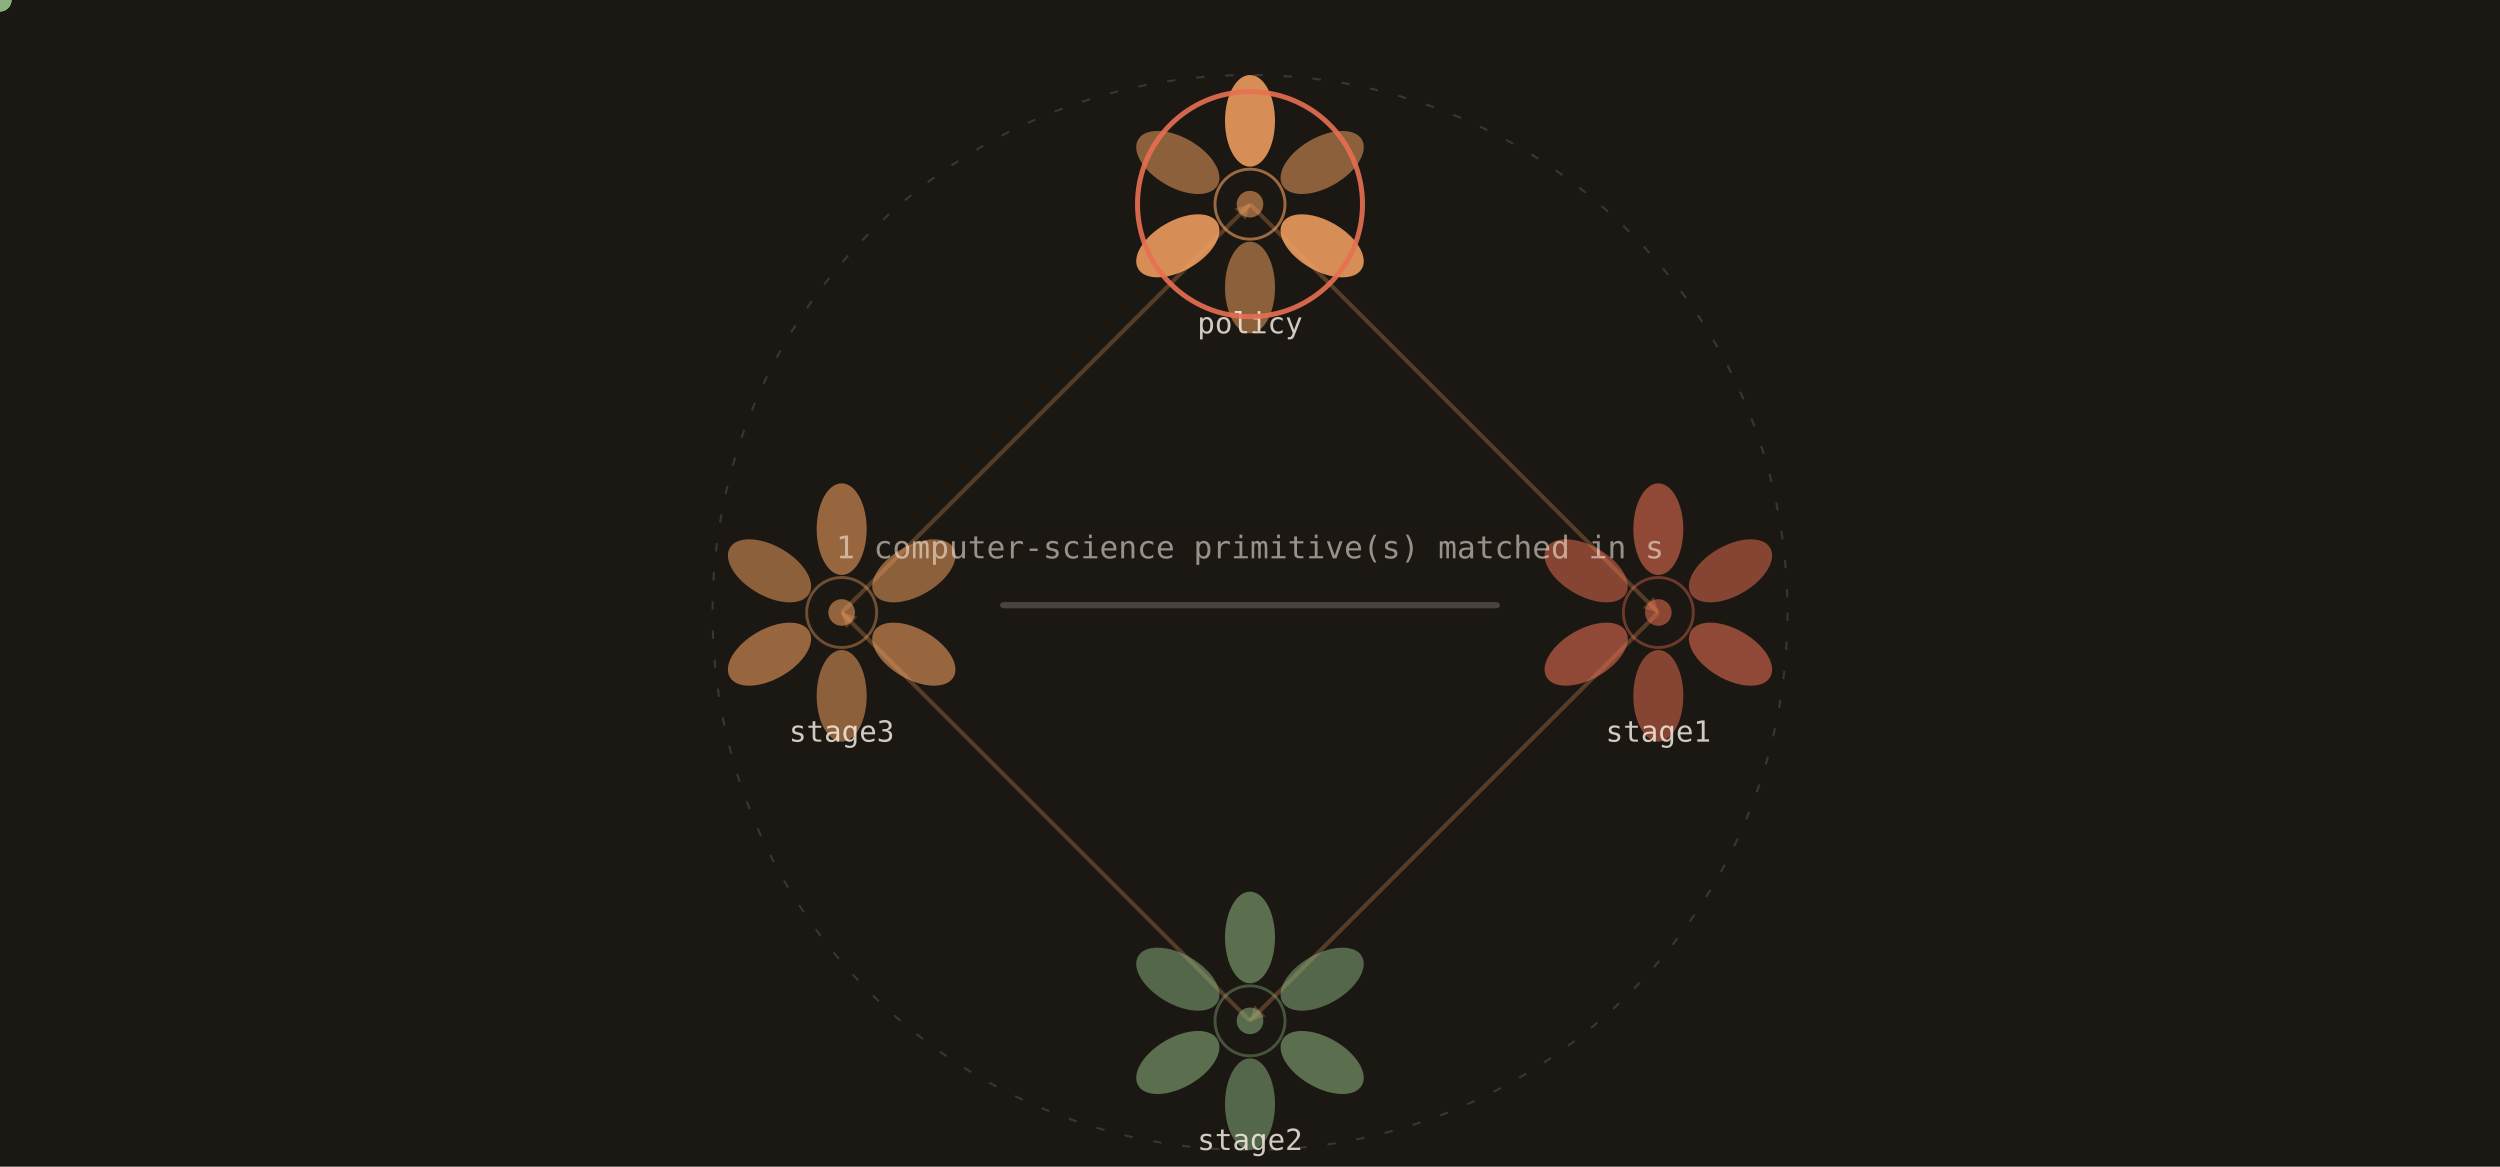
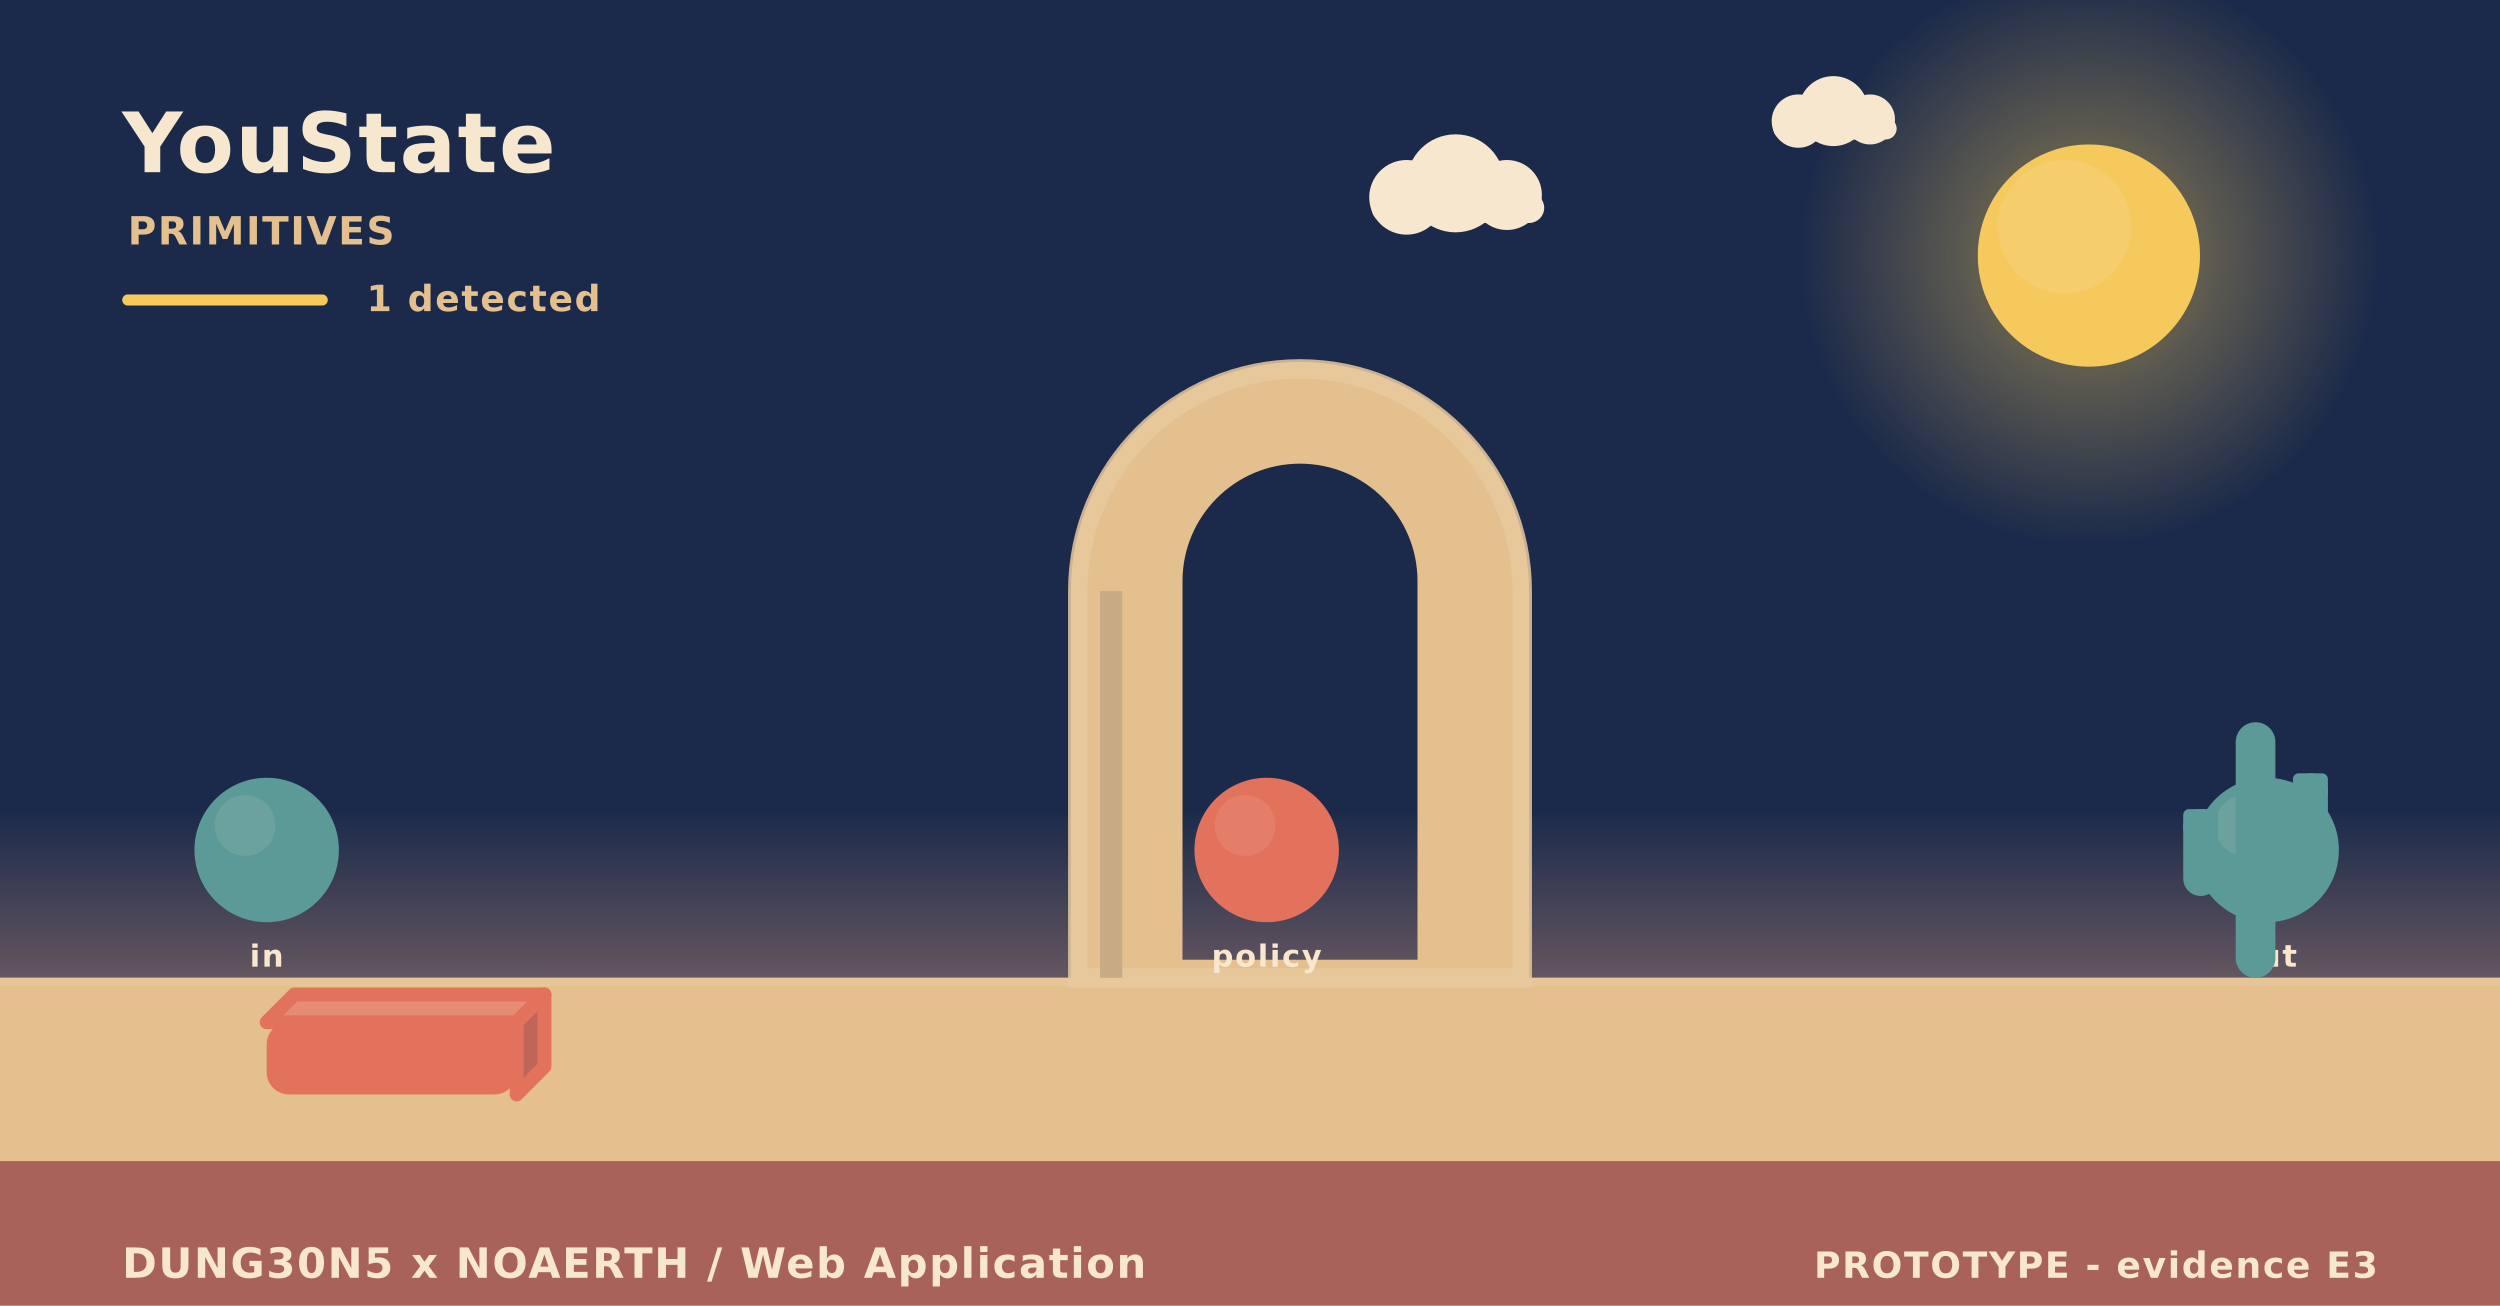
- <svg xmlns="http://www.w3.org/2000/svg" viewBox="0 0 1200 560" width="1200" height="560" role="img" aria-label="YouState state machine">
-   <rect width="1200" height="560" fill="#1b1712" />
-   <defs>
-     <linearGradient id="gs" x1="0" y1="0" x2="1" y2="1">
-       <stop offset="0%" stop-color="#f4a261" />
-       <stop offset="100%" stop-color="#e76f51" />
-     </linearGradient>
-   </defs>
-   <circle cx="600.00" cy="294.00" r="258.00" fill="none" stroke="rgba(253,246,233,0.140)" stroke-width="1.00" opacity="1.00" stroke-dasharray="4 10" />
-   <line x1="600.00" y1="98.00" x2="796.00" y2="294.00" stroke="rgba(244,162,97,0.500)" stroke-width="2.00" opacity="0.55" />
-   <polygon points="796.00,294.00 793.88,286.50 788.50,291.88" fill="rgba(244,162,97,0.500)" opacity="0.55" />
-   <g opacity="0.9">
-     <circle cx="0.00" cy="0.00" r="5.50" fill="#8ab17d" opacity="1.00" />
-     <animateTransform attributeName="transform" type="translate" values="600.00,98.00 796.00,294.00" dur="6.6s" begin="0.0s" repeatCount="indefinite" />
-     <animateTransform attributeName="transform" type="translate" values="796.00,294.00 600.00,98.00" dur="6.6s" begin="3.3s" repeatCount="indefinite" />
+ <svg xmlns="http://www.w3.org/2000/svg" width="900" height="470" viewBox="0 0 900 470" role="img" aria-label="YouState - how it behaves">
+   <linearGradient id="skys" x1="0" y1="0" x2="0" y2="1">
+     <stop offset="0" stop-color="#1b2a4a" />
+     <stop offset="0.62" stop-color="#1b2a4a" />
+     <stop offset="1" stop-color="#f3ad8a" />
+   </linearGradient>
+   <rect width="900" height="470" fill="url(#skys)" />
+   <radialGradient id="suns">
+     <stop offset="0.35" stop-color="#f5c95c" stop-opacity="0.34" />
+     <stop offset="1" stop-color="#f5c95c" stop-opacity="0" />
+   </radialGradient>
+   <circle cx="752" cy="92" r="104" fill="url(#suns)" />
+   <circle cx="752" cy="92" r="40" fill="#f5c95c" />
+   <circle cx="743.2" cy="81.6" r="24" fill="#f5d27e" opacity="0.5" />
+   <g>
+     <circle cx="524" cy="66" r="17.64" fill="#f6e7ce" />
+     <circle cx="506.36" cy="71.04" r="13.44" fill="#f6e7ce" />
+     <circle cx="542.48" cy="70.2" r="12.6" fill="#f6e7ce" />
+     <rect x="493.76" y="69.36" width="62.16" height="10.92" rx="5.46" fill="#f6e7ce" />
+     <animateTransform attributeName="transform" type="translate" values="0 0;24 0;0 0" dur="36s" begin="0s" repeatCount="indefinite" />
  </g>
-   <line x1="796.00" y1="294.00" x2="600.00" y2="490.00" stroke="rgba(244,162,97,0.500)" stroke-width="2.00" opacity="0.55" />
-   <polygon points="600.00,490.00 607.50,487.88 602.12,482.50" fill="rgba(244,162,97,0.500)" opacity="0.55" />
-   <g opacity="0.9">
-     <circle cx="0.00" cy="0.00" r="5.50" fill="#8ab17d" opacity="1.00" />
-     <animateTransform attributeName="transform" type="translate" values="796.00,294.00 600.00,490.00" dur="6.6s" begin="1.65s" repeatCount="indefinite" />
-     <animateTransform attributeName="transform" type="translate" values="600.00,490.00 796.00,294.00" dur="6.6s" begin="4.95s" repeatCount="indefinite" />
+   <g>
+     <circle cx="660" cy="40" r="12.6" fill="#f6e7ce" />
+     <circle cx="647.4" cy="43.6" r="9.6" fill="#f6e7ce" />
+     <circle cx="673.2" cy="43" r="9" fill="#f6e7ce" />
+     <rect x="638.4" y="42.4" width="44.4" height="7.8" rx="3.9" fill="#f6e7ce" />
+     <animateTransform attributeName="transform" type="translate" values="0 0;-18 0;0 0" dur="46s" begin="3s" repeatCount="indefinite" />
  </g>
-   <line x1="600.00" y1="490.00" x2="404.00" y2="294.00" stroke="rgba(244,162,97,0.500)" stroke-width="2.00" opacity="0.55" />
-   <polygon points="404.00,294.00 406.12,301.50 411.50,296.12" fill="rgba(244,162,97,0.500)" opacity="0.55" />
-   <g opacity="0.9">
-     <circle cx="0.00" cy="0.00" r="5.50" fill="#8ab17d" opacity="1.00" />
-     <animateTransform attributeName="transform" type="translate" values="600.00,490.00 404.00,294.00" dur="6.6s" begin="3.3s" repeatCount="indefinite" />
-     <animateTransform attributeName="transform" type="translate" values="404.00,294.00 600.00,490.00" dur="6.6s" begin="6.6s" repeatCount="indefinite" />
+   <rect x="0" y="352" width="900" height="118" fill="#e3c08d" />
+   <rect x="0" y="352" width="900" height="3" fill="#e6c596" />
+   <text x="44" y="62" font-family="Verdana,DejaVu Sans,sans-serif" font-size="30" font-weight="700" letter-spacing="0.6" fill="#f6e7ce" text-anchor="start">YouState</text>
+   <text x="46" y="88" font-family="Verdana,DejaVu Sans,sans-serif" font-size="14" font-weight="700" letter-spacing="0.6" fill="#e3c08d" text-anchor="start">PRIMITIVES</text>
+   <rect x="44" y="106" width="74" height="4" rx="2" fill="#f5c95c" />
+   <text x="132" y="112" font-family="Verdana,DejaVu Sans,sans-serif" font-size="13" font-weight="700" letter-spacing="0.6" fill="#e3c08d" text-anchor="start">1 detected</text>
+   <path d="M388,352 L388,212.8 A80,80 0 0 1 548,212.8 L548,352 Z M423.2,348 L423.2,209.22 A44.8,44.8 0 0 1 512.8,209.22 L512.8,348 Z" fill="#e3c08d" fill-rule="evenodd" stroke="#e3c08d" stroke-width="5" stroke-linejoin="round" />
+   <path d="M388,352 L388,212.8 A80,80 0 0 1 548,212.8 L548,352 Z" fill="none" stroke="#e8c99d" stroke-width="7" stroke-linecap="round" opacity="0.85" />
+   <rect x="396" y="212.8" width="8" height="139.2" fill="#c7ab84" />
+   <circle cx="96" cy="306" r="26" fill="#5b9a97" />
+   <circle cx="88.2" cy="297.16" r="10.92" fill="#7aa9a2" opacity="0.55" />
+   <text x="96" y="348" font-family="Verdana,DejaVu Sans,sans-serif" font-size="11" font-weight="700" letter-spacing="0.6" fill="#f6e7ce" text-anchor="middle">in</text>
+   <g>
+     <circle cx="456" cy="306" r="26" fill="#e2725b" />
+     <circle cx="448.2" cy="297.16" r="10.92" fill="#e68972" opacity="0.55" />
+     <animate attributeName="opacity" values="0.8;1;0.8" dur="4.6s" begin="0s" repeatCount="indefinite" />
  </g>
-   <line x1="404.00" y1="294.00" x2="600.00" y2="98.00" stroke="rgba(244,162,97,0.500)" stroke-width="2.00" opacity="0.55" />
-   <polygon points="600.00,98.00 592.50,100.12 597.88,105.50" fill="rgba(244,162,97,0.500)" opacity="0.55" />
-   <g opacity="0.9">
-     <circle cx="0.00" cy="0.00" r="5.50" fill="#8ab17d" opacity="1.00" />
-     <animateTransform attributeName="transform" type="translate" values="404.00,294.00 600.00,98.00" dur="6.6s" begin="4.95s" repeatCount="indefinite" />
-     <animateTransform attributeName="transform" type="translate" values="600.00,98.00 404.00,294.00" dur="6.6s" begin="8.25s" repeatCount="indefinite" />
-   </g>
-   <ellipse cx="600.00" cy="58.00" rx="12.00" ry="22.00" fill="rgba(244,162,97,0.900)" opacity="0.95" transform="rotate(0.0 600.00 58.00)" />
-   <ellipse cx="634.64" cy="78.00" rx="12.00" ry="22.00" fill="rgba(244,162,97,0.550)" opacity="0.95" transform="rotate(60.0 634.64 78.00)" />
-   <ellipse cx="634.64" cy="118.00" rx="12.00" ry="22.00" fill="rgba(244,162,97,0.900)" opacity="0.95" transform="rotate(120.0 634.64 118.00)" />
-   <ellipse cx="600.00" cy="138.00" rx="12.00" ry="22.00" fill="rgba(244,162,97,0.550)" opacity="0.95" transform="rotate(180.0 600.00 138.00)" />
-   <ellipse cx="565.36" cy="118.00" rx="12.00" ry="22.00" fill="rgba(244,162,97,0.900)" opacity="0.95" transform="rotate(240.0 565.36 118.00)" />
-   <ellipse cx="565.36" cy="78.00" rx="12.00" ry="22.00" fill="rgba(244,162,97,0.550)" opacity="0.95" transform="rotate(300.0 565.36 78.00)" />
-   <circle cx="600.00" cy="98.00" r="16.80" fill="none" stroke="rgba(244,162,97,0.900)" stroke-width="1.40" opacity="0.66" />
-   <circle cx="600.00" cy="98.00" r="6.40" fill="rgba(244,162,97,0.550)" opacity="1.00" />
-   <text x="600" y="160" font-family="ui-monospace,Menlo,monospace" font-size="14" fill="rgba(253,246,233,0.800)" text-anchor="middle">policy</text>
-   <g>
-     <circle cx="600.00" cy="98.00" r="54.00" fill="none" stroke="#e76f51" stroke-width="2.40" opacity="0.90" />
-     <animate attributeName="opacity" values="0.25;1.0;0.25" dur="13.2s" begin="0.0s" repeatCount="indefinite" />
-   </g>
-   <ellipse cx="796.00" cy="254.00" rx="12.00" ry="22.00" fill="rgba(231,111,81,0.600)" opacity="0.95" transform="rotate(0.0 796.00 254.00)" />
-   <ellipse cx="830.64" cy="274.00" rx="12.00" ry="22.00" fill="rgba(231,111,81,0.550)" opacity="0.95" transform="rotate(60.0 830.64 274.00)" />
-   <ellipse cx="830.64" cy="314.00" rx="12.00" ry="22.00" fill="rgba(231,111,81,0.600)" opacity="0.95" transform="rotate(120.0 830.64 314.00)" />
-   <ellipse cx="796.00" cy="334.00" rx="12.00" ry="22.00" fill="rgba(231,111,81,0.550)" opacity="0.95" transform="rotate(180.0 796.00 334.00)" />
-   <ellipse cx="761.36" cy="314.00" rx="12.00" ry="22.00" fill="rgba(231,111,81,0.600)" opacity="0.95" transform="rotate(240.0 761.36 314.00)" />
-   <ellipse cx="761.36" cy="274.00" rx="12.00" ry="22.00" fill="rgba(231,111,81,0.550)" opacity="0.95" transform="rotate(300.0 761.36 274.00)" />
-   <circle cx="796.00" cy="294.00" r="16.80" fill="none" stroke="rgba(231,111,81,0.600)" stroke-width="1.40" opacity="0.66" />
-   <circle cx="796.00" cy="294.00" r="6.40" fill="rgba(231,111,81,0.550)" opacity="1.00" />
-   <text x="796" y="356" font-family="ui-monospace,Menlo,monospace" font-size="14" fill="rgba(253,246,233,0.800)" text-anchor="middle">stage1</text>
-   <ellipse cx="600.00" cy="450.00" rx="12.00" ry="22.00" fill="rgba(138,177,125,0.600)" opacity="0.95" transform="rotate(0.0 600.00 450.00)" />
-   <ellipse cx="634.64" cy="470.00" rx="12.00" ry="22.00" fill="rgba(138,177,125,0.550)" opacity="0.95" transform="rotate(60.0 634.64 470.00)" />
-   <ellipse cx="634.64" cy="510.00" rx="12.00" ry="22.00" fill="rgba(138,177,125,0.600)" opacity="0.95" transform="rotate(120.0 634.64 510.00)" />
-   <ellipse cx="600.00" cy="530.00" rx="12.00" ry="22.00" fill="rgba(138,177,125,0.550)" opacity="0.95" transform="rotate(180.0 600.00 530.00)" />
-   <ellipse cx="565.36" cy="510.00" rx="12.00" ry="22.00" fill="rgba(138,177,125,0.600)" opacity="0.95" transform="rotate(240.0 565.36 510.00)" />
-   <ellipse cx="565.36" cy="470.00" rx="12.00" ry="22.00" fill="rgba(138,177,125,0.550)" opacity="0.95" transform="rotate(300.0 565.36 470.00)" />
-   <circle cx="600.00" cy="490.00" r="16.80" fill="none" stroke="rgba(138,177,125,0.600)" stroke-width="1.40" opacity="0.66" />
-   <circle cx="600.00" cy="490.00" r="6.40" fill="rgba(138,177,125,0.550)" opacity="1.00" />
-   <text x="600" y="552" font-family="ui-monospace,Menlo,monospace" font-size="14" fill="rgba(253,246,233,0.800)" text-anchor="middle">stage2</text>
-   <ellipse cx="404.00" cy="254.00" rx="12.00" ry="22.00" fill="rgba(244,162,97,0.600)" opacity="0.95" transform="rotate(0.0 404.00 254.00)" />
-   <ellipse cx="438.64" cy="274.00" rx="12.00" ry="22.00" fill="rgba(244,162,97,0.550)" opacity="0.95" transform="rotate(60.0 438.64 274.00)" />
-   <ellipse cx="438.64" cy="314.00" rx="12.00" ry="22.00" fill="rgba(244,162,97,0.600)" opacity="0.95" transform="rotate(120.0 438.64 314.00)" />
-   <ellipse cx="404.00" cy="334.00" rx="12.00" ry="22.00" fill="rgba(244,162,97,0.550)" opacity="0.95" transform="rotate(180.0 404.00 334.00)" />
-   <ellipse cx="369.36" cy="314.00" rx="12.00" ry="22.00" fill="rgba(244,162,97,0.600)" opacity="0.95" transform="rotate(240.0 369.36 314.00)" />
-   <ellipse cx="369.36" cy="274.00" rx="12.00" ry="22.00" fill="rgba(244,162,97,0.550)" opacity="0.95" transform="rotate(300.0 369.36 274.00)" />
-   <circle cx="404.00" cy="294.00" r="16.80" fill="none" stroke="rgba(244,162,97,0.600)" stroke-width="1.40" opacity="0.66" />
-   <circle cx="404.00" cy="294.00" r="6.40" fill="rgba(244,162,97,0.550)" opacity="1.00" />
-   <text x="404" y="356" font-family="ui-monospace,Menlo,monospace" font-size="14" fill="rgba(253,246,233,0.800)" text-anchor="middle">stage3</text>
-   <rect x="480.00" y="289.00" width="240.00" height="3.00" rx="2.00" fill="rgba(253,246,233,0.200)" opacity="1.00" />
-   <text x="600" y="268" font-family="ui-monospace,Menlo,monospace" font-size="15" fill="rgba(253,246,233,0.550)" text-anchor="middle">1 computer-science primitive(s) matched in s</text>
+   <text x="456" y="348" font-family="Verdana,DejaVu Sans,sans-serif" font-size="11" font-weight="700" letter-spacing="0.6" fill="#f6e7ce" text-anchor="middle">policy</text>
+   <circle cx="816" cy="306" r="26" fill="#5b9a97" />
+   <circle cx="808.2" cy="297.16" r="10.92" fill="#7aa9a2" opacity="0.55" />
+   <text x="816" y="348" font-family="Verdana,DejaVu Sans,sans-serif" font-size="11" font-weight="700" letter-spacing="0.6" fill="#f6e7ce" text-anchor="middle">out</text>
+   <path d="M96,368 L186,368 L196,358 L106,358 Z" fill="#e68c74" stroke="#e2725b" stroke-width="5" stroke-linejoin="round" />
+   <path d="M186,368 L196,358 L196,384 L186,394 Z" fill="#c06658" stroke="#e2725b" stroke-width="5" stroke-linejoin="round" />
+   <rect x="96" y="368" width="90" height="26" rx="8" fill="#e2725b" />
+   <rect x="804.86" y="260" width="14.28" height="92" rx="7.14" fill="#5b9a97" />
+   <rect x="785.96" y="291.28" width="12.6" height="31.28" rx="6.3" fill="#5b9a97" />
+   <rect x="785.96" y="291.28" width="12.6" height="9.2" rx="2.1" fill="#5b9a97" />
+   <rect x="825.44" y="278.4" width="12.6" height="31.28" rx="6.3" fill="#5b9a97" />
+   <rect x="825.44" y="278.4" width="12.6" height="9.2" rx="2.1" fill="#5b9a97" />
+   <rect x="0" y="418" width="900" height="52" rx="0" fill="#a65c56" opacity="0.94" />
+   <text x="44" y="460" font-family="Verdana,DejaVu Sans,sans-serif" font-size="15" font-weight="700" letter-spacing="0.6" fill="#f6e7ce" text-anchor="start">DUNG30N5 x NOAERTH  /  Web Application</text>
+   <text x="856" y="460" font-family="Verdana,DejaVu Sans,sans-serif" font-size="13" font-weight="700" letter-spacing="0.6" fill="#f6e7ce" text-anchor="end">PROTOTYPE  -  evidence E3</text>
</svg>
